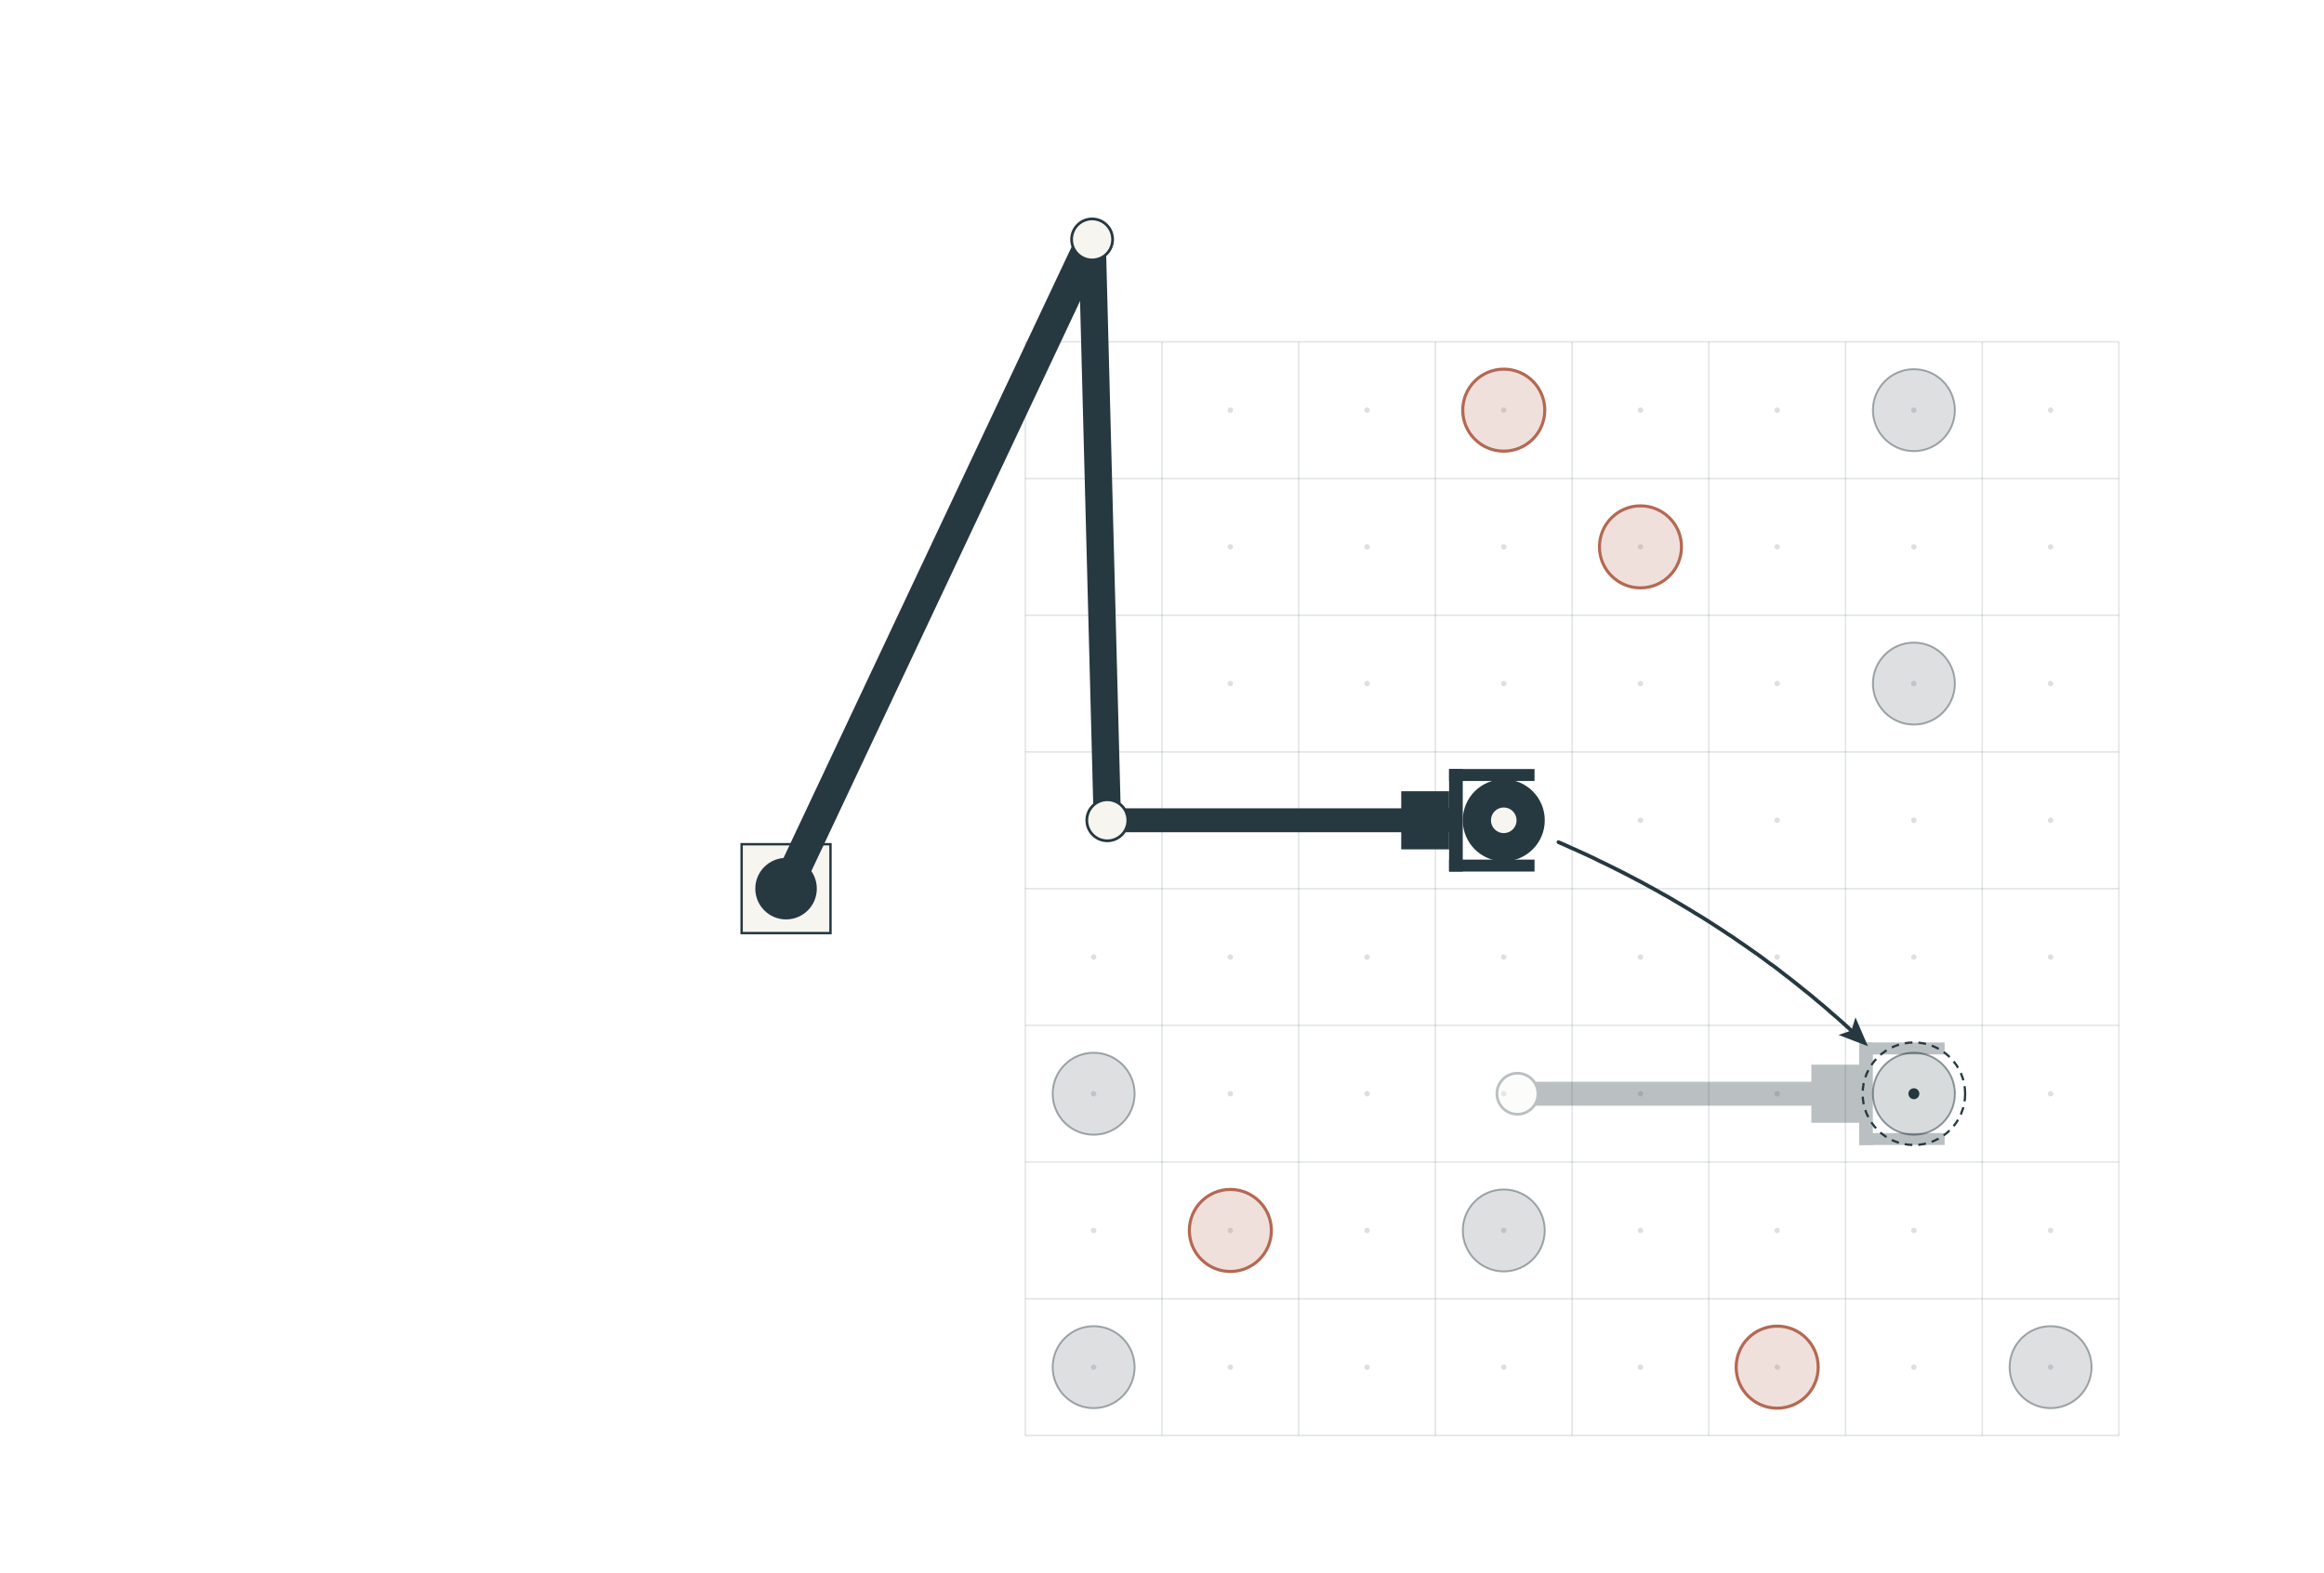
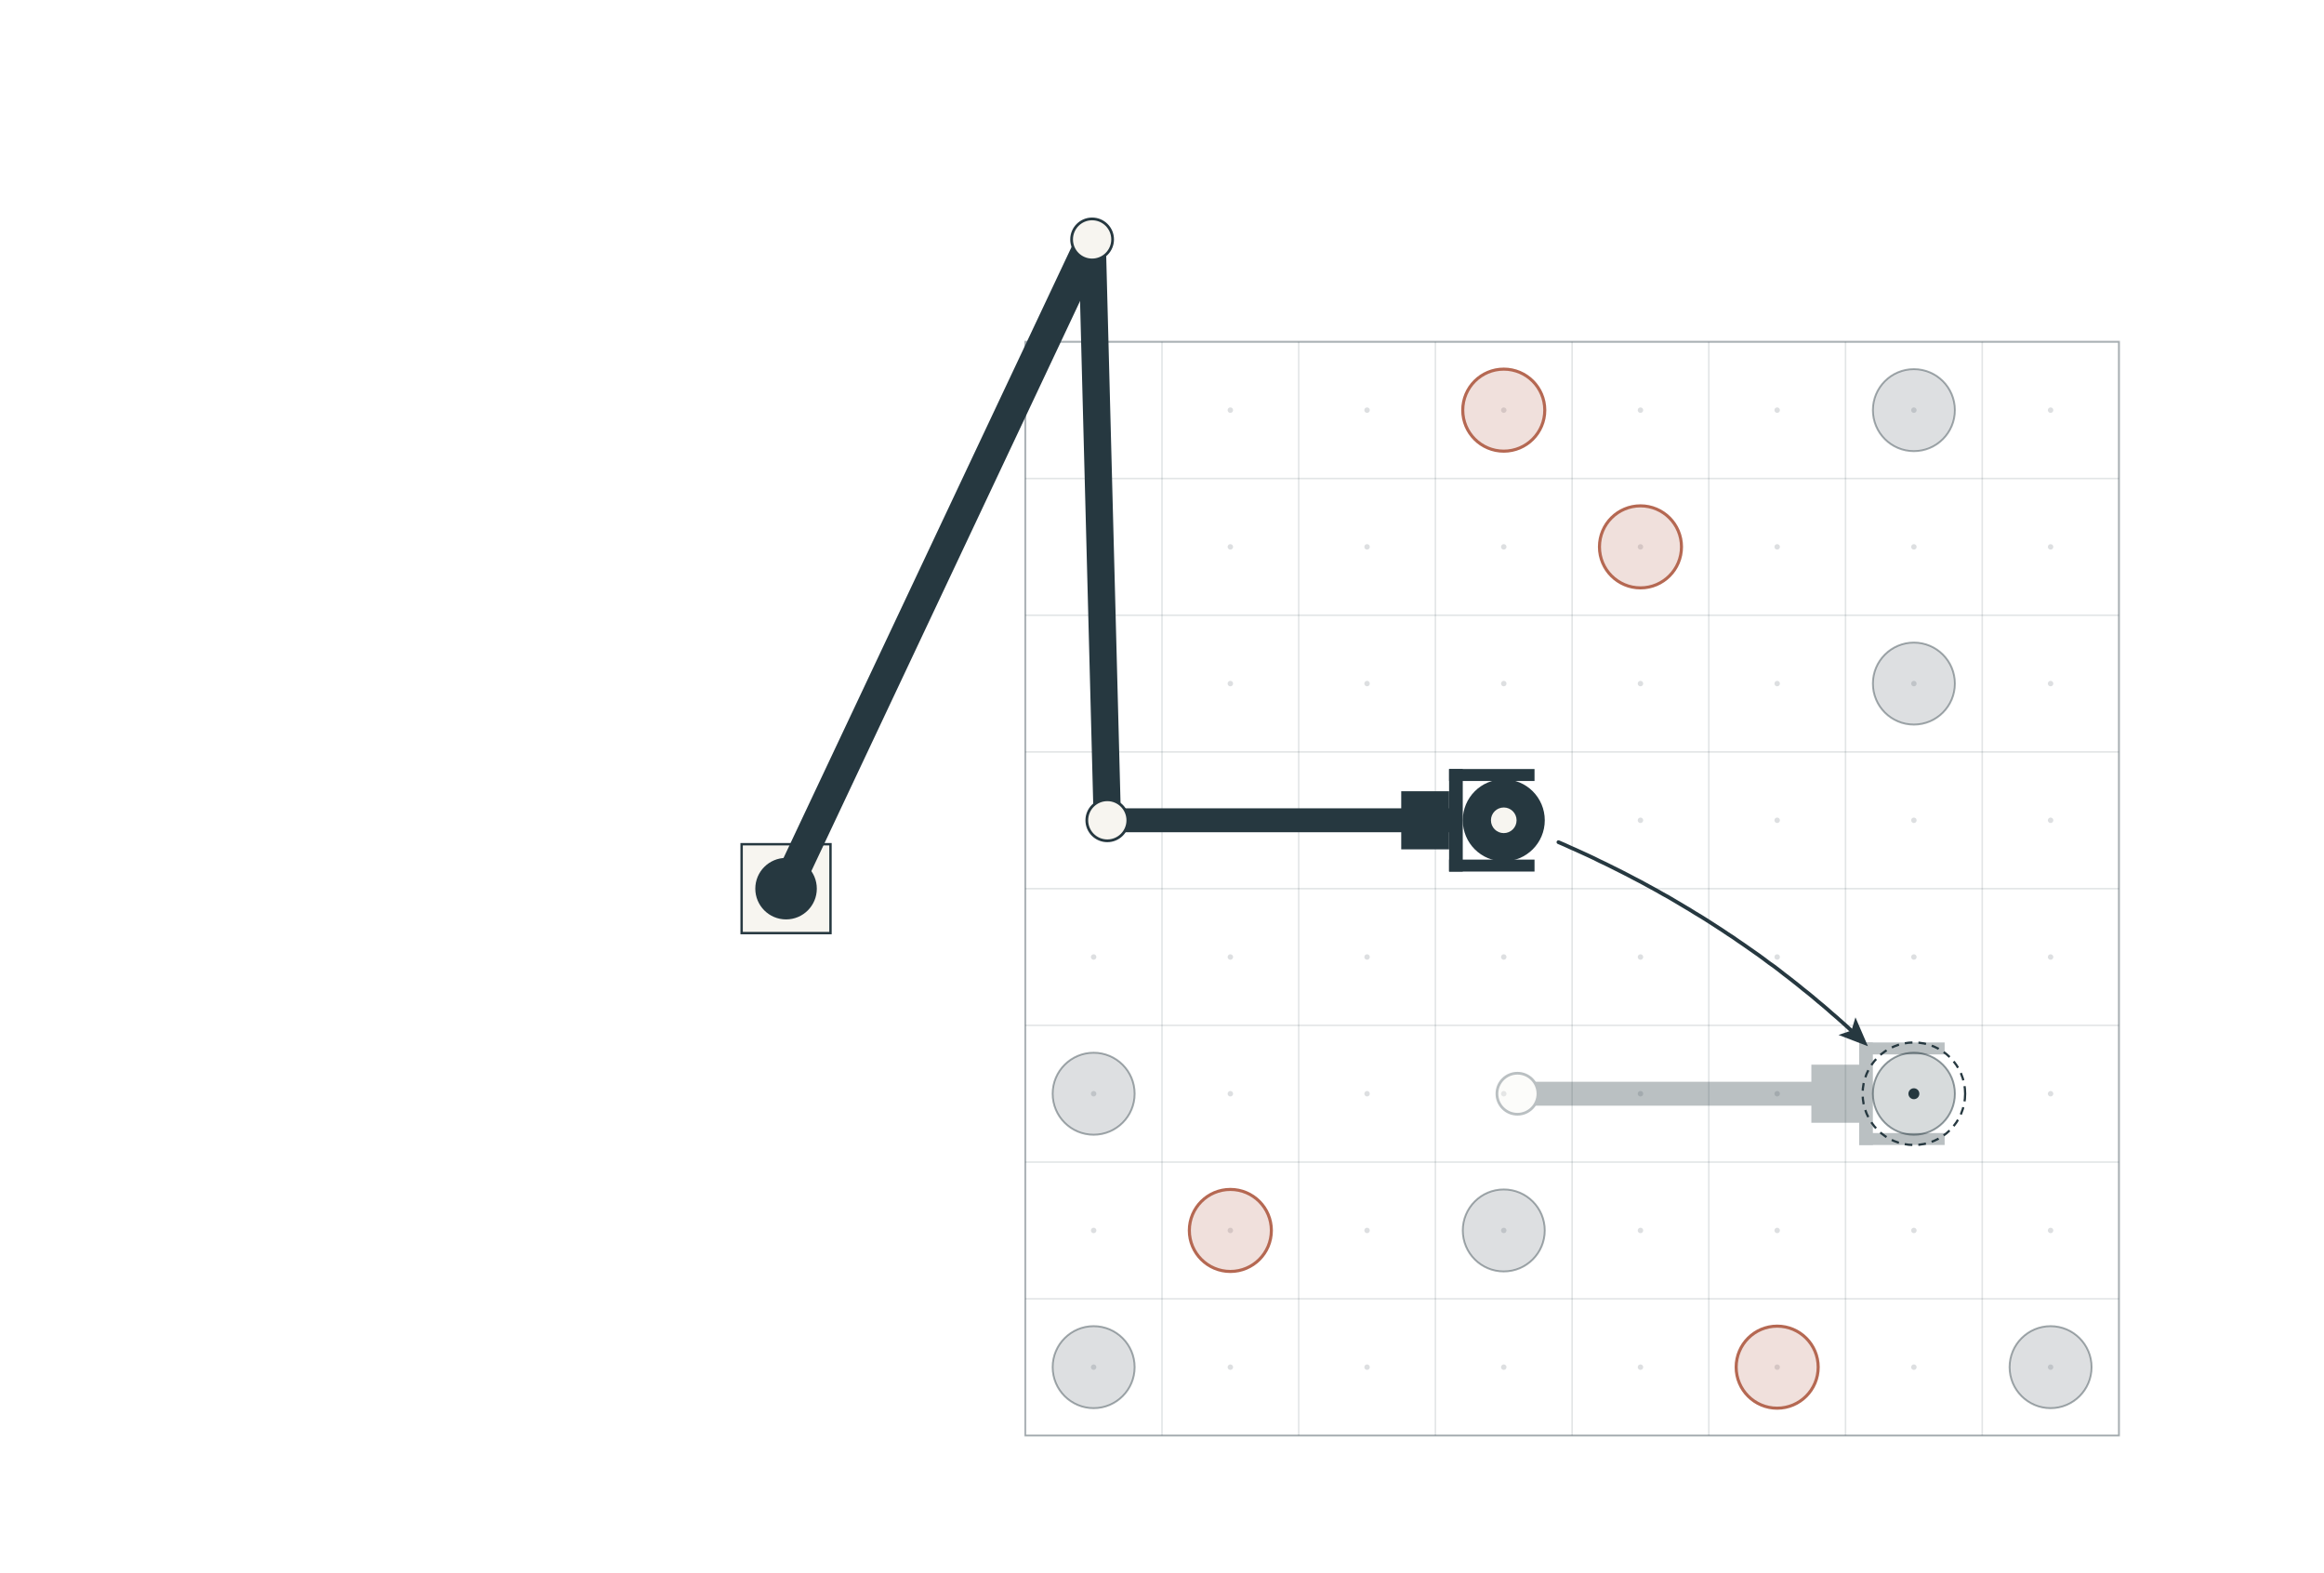
<svg xmlns="http://www.w3.org/2000/svg" viewBox="0 0 1360 920" width="1360" height="920" fill="none" shape-rendering="geometricPrecision">
  <g id="lattice">
    <g id="lattice-lines" stroke="#263840" stroke-width="0.9" stroke-opacity="0.13" fill="none">
      <path d="M600,840 L600,200" />
      <path d="M680,840 L680,200" />
      <path d="M760,840 L760,200" />
      <path d="M840,840 L840,200" />
      <path d="M920,840 L920,200" />
      <path d="M1000,840 L1000,200" />
      <path d="M1080,840 L1080,200" />
      <path d="M1160,840 L1160,200" />
      <path d="M1240,840 L1240,200" />
      <path d="M600,840 L1240,840" />
      <path d="M600,760 L1240,760" />
      <path d="M600,680 L1240,680" />
      <path d="M600,600 L1240,600" />
      <path d="M600,520 L1240,520" />
      <path d="M600,440 L1240,440" />
      <path d="M600,360 L1240,360" />
      <path d="M600,280 L1240,280" />
      <path d="M600,200 L1240,200" />
    </g>
+     <rect x="600" y="200" width="640" height="640" stroke="#263840" stroke-opacity="0.3" stroke-width="1.2" />
    <g id="lattice-centres">
      <circle cx="640" cy="800" r="1.6" fill="#263840" fill-opacity="0.16" />
      <circle cx="720" cy="800" r="1.6" fill="#263840" fill-opacity="0.16" />
      <circle cx="800" cy="800" r="1.6" fill="#263840" fill-opacity="0.16" />
      <circle cx="880" cy="800" r="1.6" fill="#263840" fill-opacity="0.16" />
      <circle cx="960" cy="800" r="1.6" fill="#263840" fill-opacity="0.16" />
      <circle cx="1040" cy="800" r="1.6" fill="#263840" fill-opacity="0.16" />
      <circle cx="1120" cy="800" r="1.6" fill="#263840" fill-opacity="0.16" />
      <circle cx="1200" cy="800" r="1.6" fill="#263840" fill-opacity="0.16" />
      <circle cx="640" cy="720" r="1.6" fill="#263840" fill-opacity="0.16" />
      <circle cx="720" cy="720" r="1.6" fill="#263840" fill-opacity="0.16" />
      <circle cx="800" cy="720" r="1.6" fill="#263840" fill-opacity="0.16" />
      <circle cx="880" cy="720" r="1.6" fill="#263840" fill-opacity="0.16" />
      <circle cx="960" cy="720" r="1.6" fill="#263840" fill-opacity="0.16" />
      <circle cx="1040" cy="720" r="1.6" fill="#263840" fill-opacity="0.16" />
      <circle cx="1120" cy="720" r="1.6" fill="#263840" fill-opacity="0.16" />
      <circle cx="1200" cy="720" r="1.6" fill="#263840" fill-opacity="0.16" />
      <circle cx="640" cy="640" r="1.6" fill="#263840" fill-opacity="0.16" />
      <circle cx="720" cy="640" r="1.6" fill="#263840" fill-opacity="0.16" />
      <circle cx="800" cy="640" r="1.6" fill="#263840" fill-opacity="0.16" />
      <circle cx="880" cy="640" r="1.6" fill="#263840" fill-opacity="0.16" />
      <circle cx="960" cy="640" r="1.6" fill="#263840" fill-opacity="0.16" />
      <circle cx="1040" cy="640" r="1.6" fill="#263840" fill-opacity="0.16" />
      <circle cx="1120" cy="640" r="1.6" fill="#263840" fill-opacity="0.16" />
      <circle cx="1200" cy="640" r="1.6" fill="#263840" fill-opacity="0.16" />
      <circle cx="640" cy="560" r="1.6" fill="#263840" fill-opacity="0.16" />
      <circle cx="720" cy="560" r="1.6" fill="#263840" fill-opacity="0.16" />
      <circle cx="800" cy="560" r="1.6" fill="#263840" fill-opacity="0.16" />
      <circle cx="880" cy="560" r="1.6" fill="#263840" fill-opacity="0.16" />
      <circle cx="960" cy="560" r="1.6" fill="#263840" fill-opacity="0.16" />
      <circle cx="1040" cy="560" r="1.6" fill="#263840" fill-opacity="0.16" />
      <circle cx="1120" cy="560" r="1.6" fill="#263840" fill-opacity="0.16" />
      <circle cx="1200" cy="560" r="1.6" fill="#263840" fill-opacity="0.16" />
      <circle cx="640" cy="480" r="1.6" fill="#263840" fill-opacity="0.16" />
      <circle cx="720" cy="480" r="1.6" fill="#263840" fill-opacity="0.16" />
      <circle cx="800" cy="480" r="1.6" fill="#263840" fill-opacity="0.16" />
      <circle cx="880" cy="480" r="1.6" fill="#263840" fill-opacity="0.16" />
      <circle cx="960" cy="480" r="1.6" fill="#263840" fill-opacity="0.16" />
      <circle cx="1040" cy="480" r="1.6" fill="#263840" fill-opacity="0.16" />
      <circle cx="1120" cy="480" r="1.6" fill="#263840" fill-opacity="0.16" />
      <circle cx="1200" cy="480" r="1.6" fill="#263840" fill-opacity="0.16" />
      <circle cx="640" cy="400" r="1.6" fill="#263840" fill-opacity="0.16" />
      <circle cx="720" cy="400" r="1.6" fill="#263840" fill-opacity="0.16" />
      <circle cx="800" cy="400" r="1.6" fill="#263840" fill-opacity="0.16" />
      <circle cx="880" cy="400" r="1.6" fill="#263840" fill-opacity="0.16" />
      <circle cx="960" cy="400" r="1.6" fill="#263840" fill-opacity="0.16" />
      <circle cx="1040" cy="400" r="1.6" fill="#263840" fill-opacity="0.16" />
      <circle cx="1120" cy="400" r="1.6" fill="#263840" fill-opacity="0.16" />
      <circle cx="1200" cy="400" r="1.6" fill="#263840" fill-opacity="0.16" />
      <circle cx="640" cy="320" r="1.6" fill="#263840" fill-opacity="0.16" />
      <circle cx="720" cy="320" r="1.6" fill="#263840" fill-opacity="0.16" />
      <circle cx="800" cy="320" r="1.6" fill="#263840" fill-opacity="0.16" />
      <circle cx="880" cy="320" r="1.6" fill="#263840" fill-opacity="0.16" />
      <circle cx="960" cy="320" r="1.6" fill="#263840" fill-opacity="0.16" />
      <circle cx="1040" cy="320" r="1.6" fill="#263840" fill-opacity="0.16" />
      <circle cx="1120" cy="320" r="1.6" fill="#263840" fill-opacity="0.16" />
      <circle cx="1200" cy="320" r="1.6" fill="#263840" fill-opacity="0.16" />
      <circle cx="640" cy="240" r="1.6" fill="#263840" fill-opacity="0.16" />
      <circle cx="720" cy="240" r="1.6" fill="#263840" fill-opacity="0.16" />
      <circle cx="800" cy="240" r="1.6" fill="#263840" fill-opacity="0.16" />
      <circle cx="880" cy="240" r="1.6" fill="#263840" fill-opacity="0.16" />
      <circle cx="960" cy="240" r="1.6" fill="#263840" fill-opacity="0.16" />
      <circle cx="1040" cy="240" r="1.6" fill="#263840" fill-opacity="0.16" />
      <circle cx="1120" cy="240" r="1.6" fill="#263840" fill-opacity="0.16" />
      <circle cx="1200" cy="240" r="1.6" fill="#263840" fill-opacity="0.16" />
    </g>
  </g>
  <g id="goal">
    <circle cx="1120" cy="640" r="30" fill="none" stroke="#263840" stroke-width="1.3" stroke-dasharray="4.5 3.5" />
    <circle cx="1120" cy="640" r="3.2" fill="#263840" />
  </g>
  <g id="discs-context">
    <circle cx="1120" cy="240" r="24" id="c0" fill="#263840" fill-opacity="0.16" stroke="#263840" stroke-opacity="0.42" stroke-width="1.1" />
    <circle cx="1120" cy="400" r="24" id="c1" fill="#263840" fill-opacity="0.16" stroke="#263840" stroke-opacity="0.42" stroke-width="1.1" />
    <circle cx="640" cy="800" r="24" id="c2" fill="#263840" fill-opacity="0.16" stroke="#263840" stroke-opacity="0.42" stroke-width="1.1" />
    <circle cx="880" cy="720" r="24" id="c3" fill="#263840" fill-opacity="0.16" stroke="#263840" stroke-opacity="0.42" stroke-width="1.1" />
    <circle cx="1200" cy="800" r="24" id="c4" fill="#263840" fill-opacity="0.16" stroke="#263840" stroke-opacity="0.42" stroke-width="1.1" />
    <circle cx="640" cy="640" r="24" id="c5" fill="#263840" fill-opacity="0.16" stroke="#263840" stroke-opacity="0.42" stroke-width="1.1" />
  </g>
  <g id="blockers-parked">
    <circle cx="880" cy="240" r="24" id="b1-parked" fill="#B56852" fill-opacity="0.20" stroke="#B56852" stroke-width="1.8" />
    <circle cx="720" cy="720" r="24" id="b2-parked" fill="#B56852" fill-opacity="0.20" stroke="#B56852" stroke-width="1.8" />
    <circle cx="960" cy="320" r="24" id="b3-parked" fill="#B56852" fill-opacity="0.20" stroke="#B56852" stroke-width="1.8" />
    <circle cx="1040" cy="800" r="24" id="b4-parked" fill="#B56852" fill-opacity="0.20" stroke="#B56852" stroke-width="1.8" />
  </g>
  <circle cx="1120" cy="640" r="24" id="target-ghost" fill="#263840" fill-opacity="0.18" stroke="#263840" stroke-opacity="0.5" stroke-width="1.1" />
  <g id="tool-at-goal" opacity="0.32">
    <path d="M888,640 L1088,640" stroke="#263840" stroke-width="14" stroke-linecap="round" />
    <rect x="-14" y="-17" width="28" height="34" transform="translate(1074 640) rotate(-0)" fill="#263840" />
    <rect x="-4" y="-30" width="8" height="60" transform="translate(1092 640) rotate(-0)" fill="#263840" />
    <rect x="-25" y="-3.5" width="50" height="7" transform="translate(1113 666.5) rotate(-0)" fill="#263840" />
    <rect x="-25" y="-3.5" width="50" height="7" transform="translate(1113 613.5) rotate(-0)" fill="#263840" />
    <circle cx="888" cy="640" r="12" fill="#F7F5F0" stroke="#263840" stroke-width="1.6" />
  </g>
  <g id="transfer-path">
    <path d="M912,492.8 L915.5,494.3 L919,495.9 L922.4,497.4 L925.9,499 L929.4,500.6 L932.8,502.2 L936.2,503.9 L939.6,505.5 L943,507.2 L946.4,508.9 L949.8,510.6 L953.1,512.3 L956.5,514.1 L959.8,515.8 L963.1,517.6 L966.4,519.4 L969.7,521.2 L973,523.1 L976.3,524.9 L979.5,526.8 L982.7,528.7 L985.9,530.6 L989.1,532.5 L992.3,534.5 L995.5,536.4 L998.7,538.4 L1001.8,540.4 L1004.9,542.4 L1008,544.4 L1011.1,546.5 L1014.2,548.5 L1017.2,550.6 L1020.3,552.7 L1023.3,554.8 L1026.3,556.9 L1029.3,559 L1032.3,561.2 L1035.2,563.4 L1038.2,565.5 L1041.1,567.7 L1044,570 L1046.9,572.2 L1049.7,574.4 L1052.6,576.7 L1055.4,579 L1058.2,581.2 L1061,583.5 L1063.8,585.9 L1066.6,588.2 L1069.3,590.5 L1072,592.9 L1074.7,595.2 L1077.4,597.6 L1080.1,600 L1082.7,602.4 L1085.4,604.8" stroke="#263840" stroke-width="2.2" stroke-linecap="round" fill="none" />
    <path d="M1093.1,612.2 L1085.8,595.3 L1083.5,603 L1075.9,605.6 L1093.1,612.2" fill="#263840" />
  </g>
  <g id="target">
    <circle cx="880" cy="480" r="24" fill="#263840" />
    <circle cx="880" cy="480" r="7.5" fill="#F7F5F0" />
  </g>
  <g id="robot-grasp" opacity="1">
    <rect x="-26" y="-26" width="52" height="52" transform="translate(460 520) rotate(-0)" fill="#F7F5F0" stroke="#263840" stroke-width="1.4" />
    <circle cx="460" cy="520" r="18" fill="#263840" />
    <circle cx="460" cy="520" r="5.5" fill="#F7F5F0" />
    <path d="M460,520 L639.1,140.1" stroke="#263840" stroke-width="18" stroke-linecap="round" />
    <path d="M639.1,140.1 L648,480" stroke="#263840" stroke-width="16" stroke-linecap="round" />
    <path d="M648,480 L848,480" stroke="#263840" stroke-width="14" stroke-linecap="round" />
    <rect x="-14" y="-17" width="28" height="34" transform="translate(834 480) rotate(-0)" fill="#263840" />
    <rect x="-4" y="-30" width="8" height="60" transform="translate(852 480) rotate(-0)" fill="#263840" />
    <rect x="-25" y="-3.5" width="50" height="7" transform="translate(873 506.5) rotate(-0)" fill="#263840" />
    <rect x="-25" y="-3.5" width="50" height="7" transform="translate(873 453.5) rotate(-0)" fill="#263840" />
    <circle cx="639.1" cy="140.1" r="12" fill="#F7F5F0" stroke="#263840" stroke-width="1.6" />
    <circle cx="648" cy="480" r="12" fill="#F7F5F0" stroke="#263840" stroke-width="1.6" />
  </g>
</svg>
